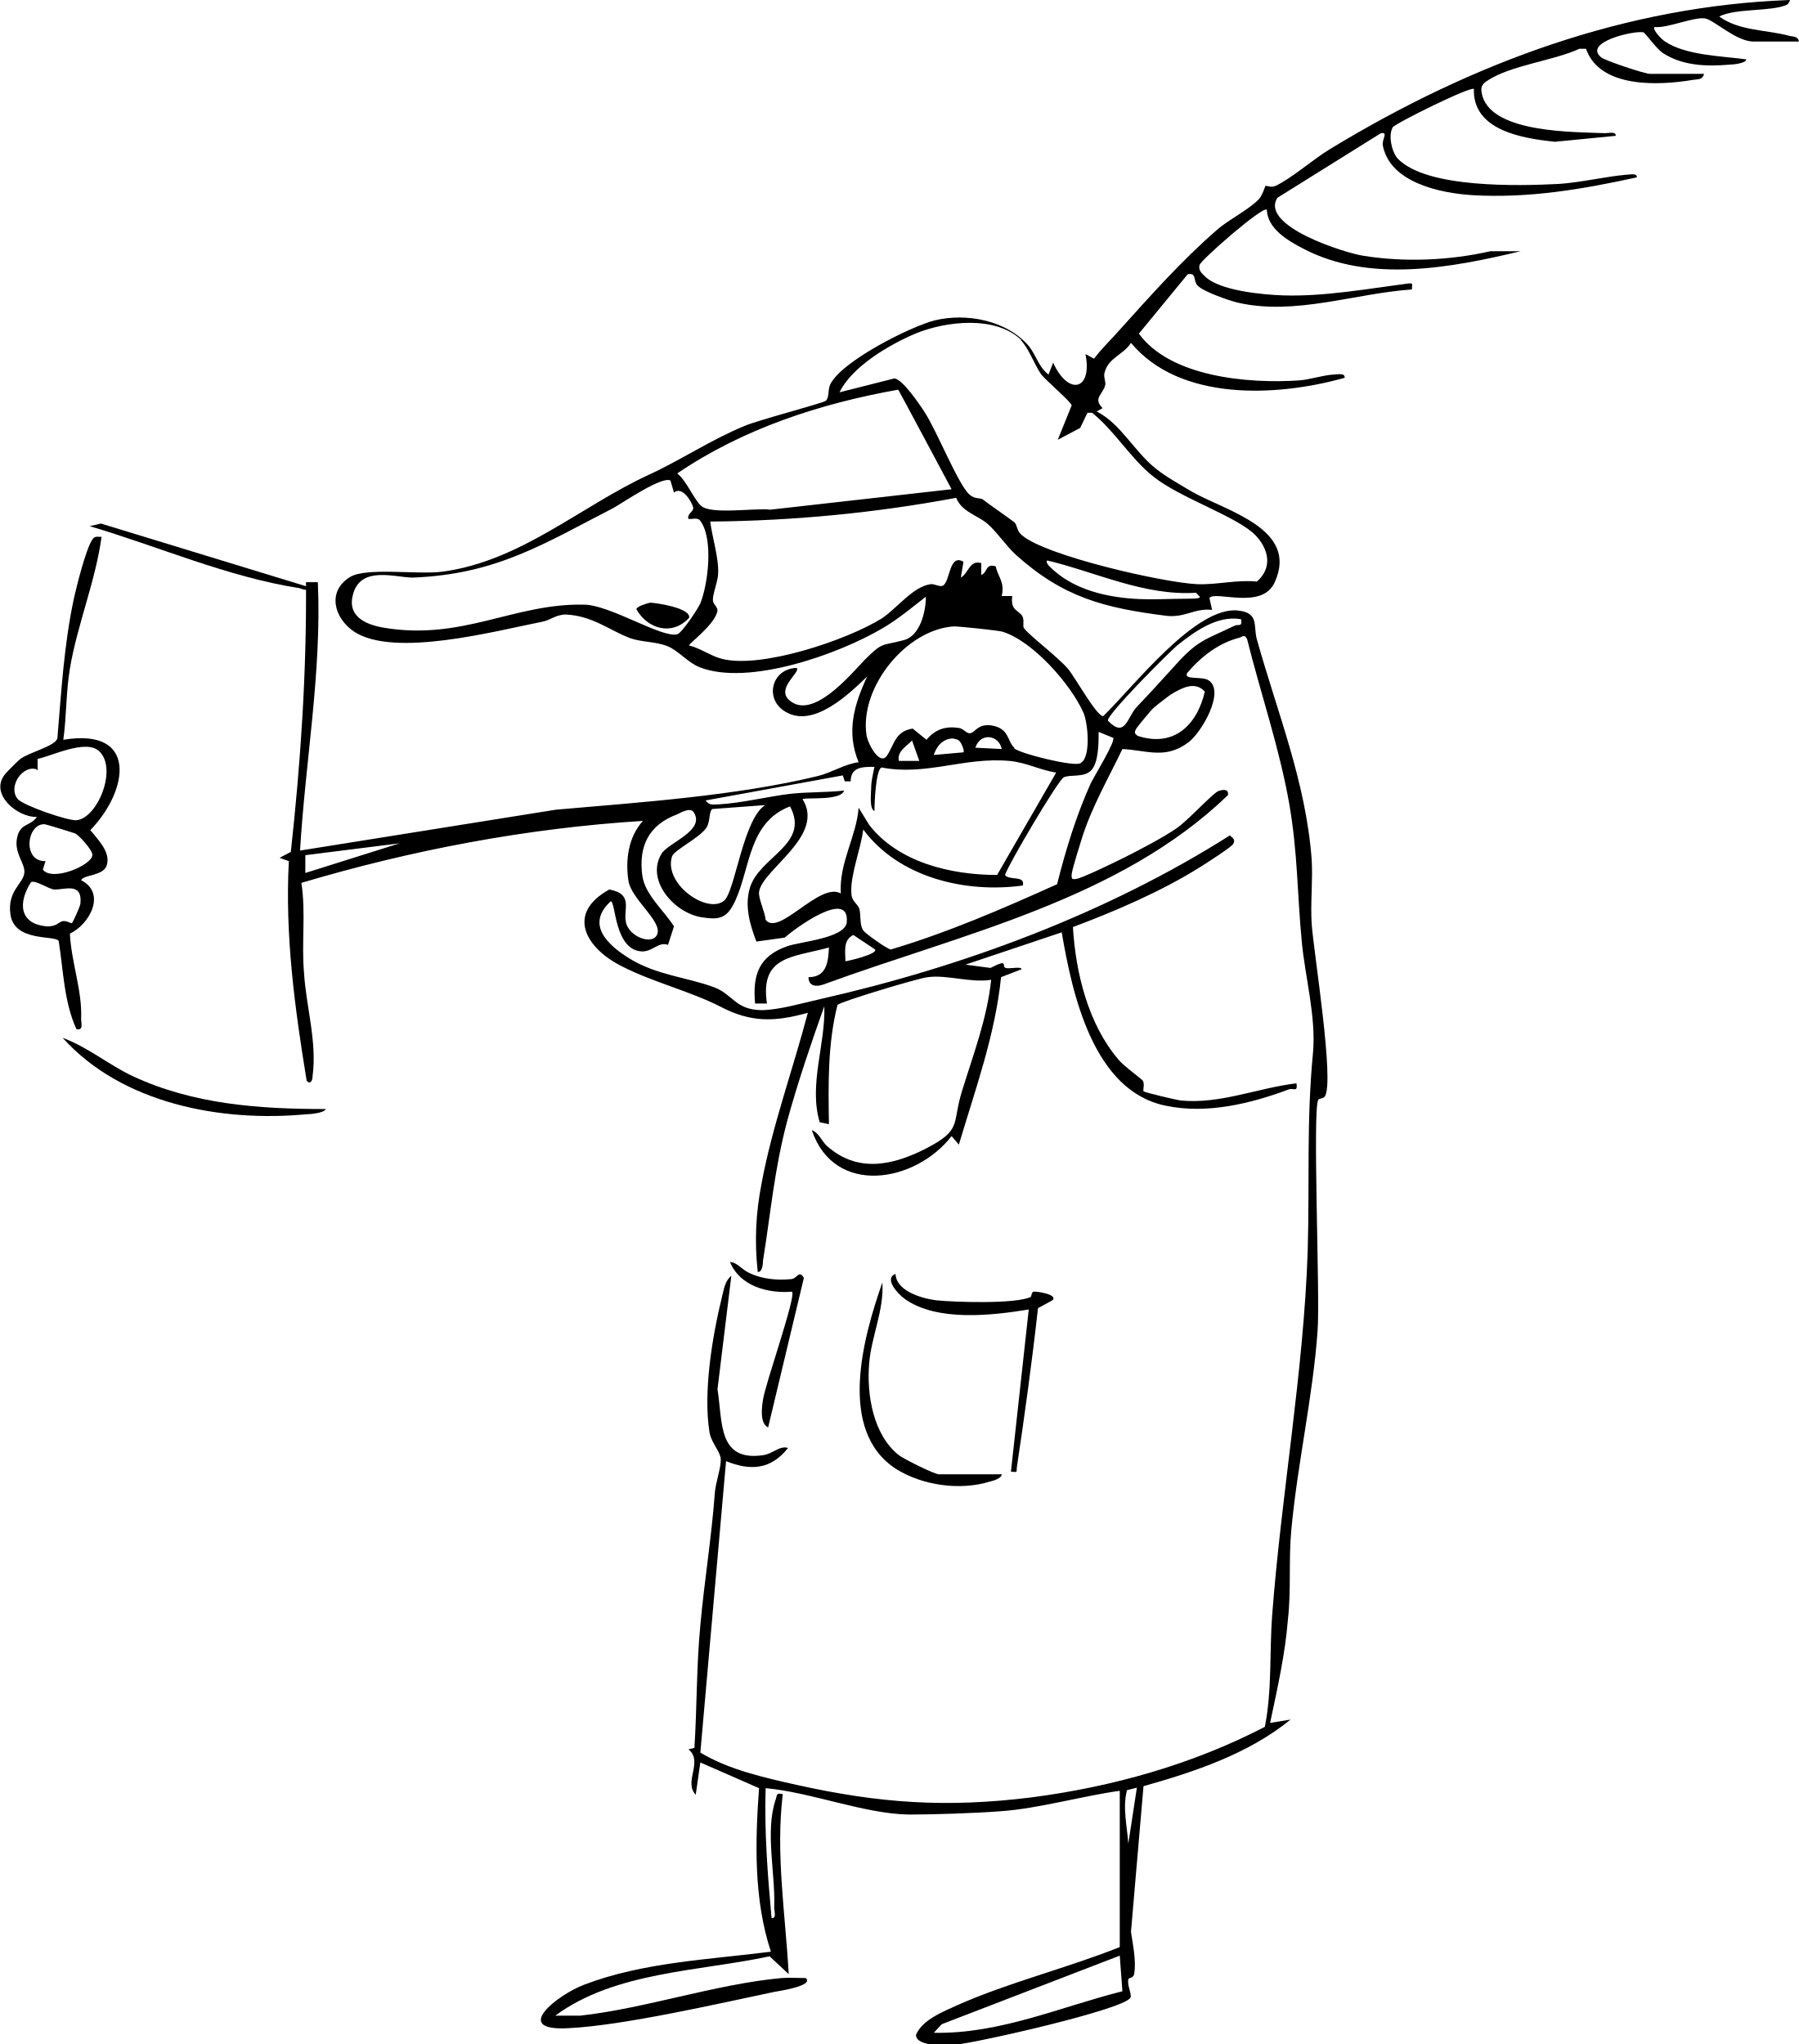
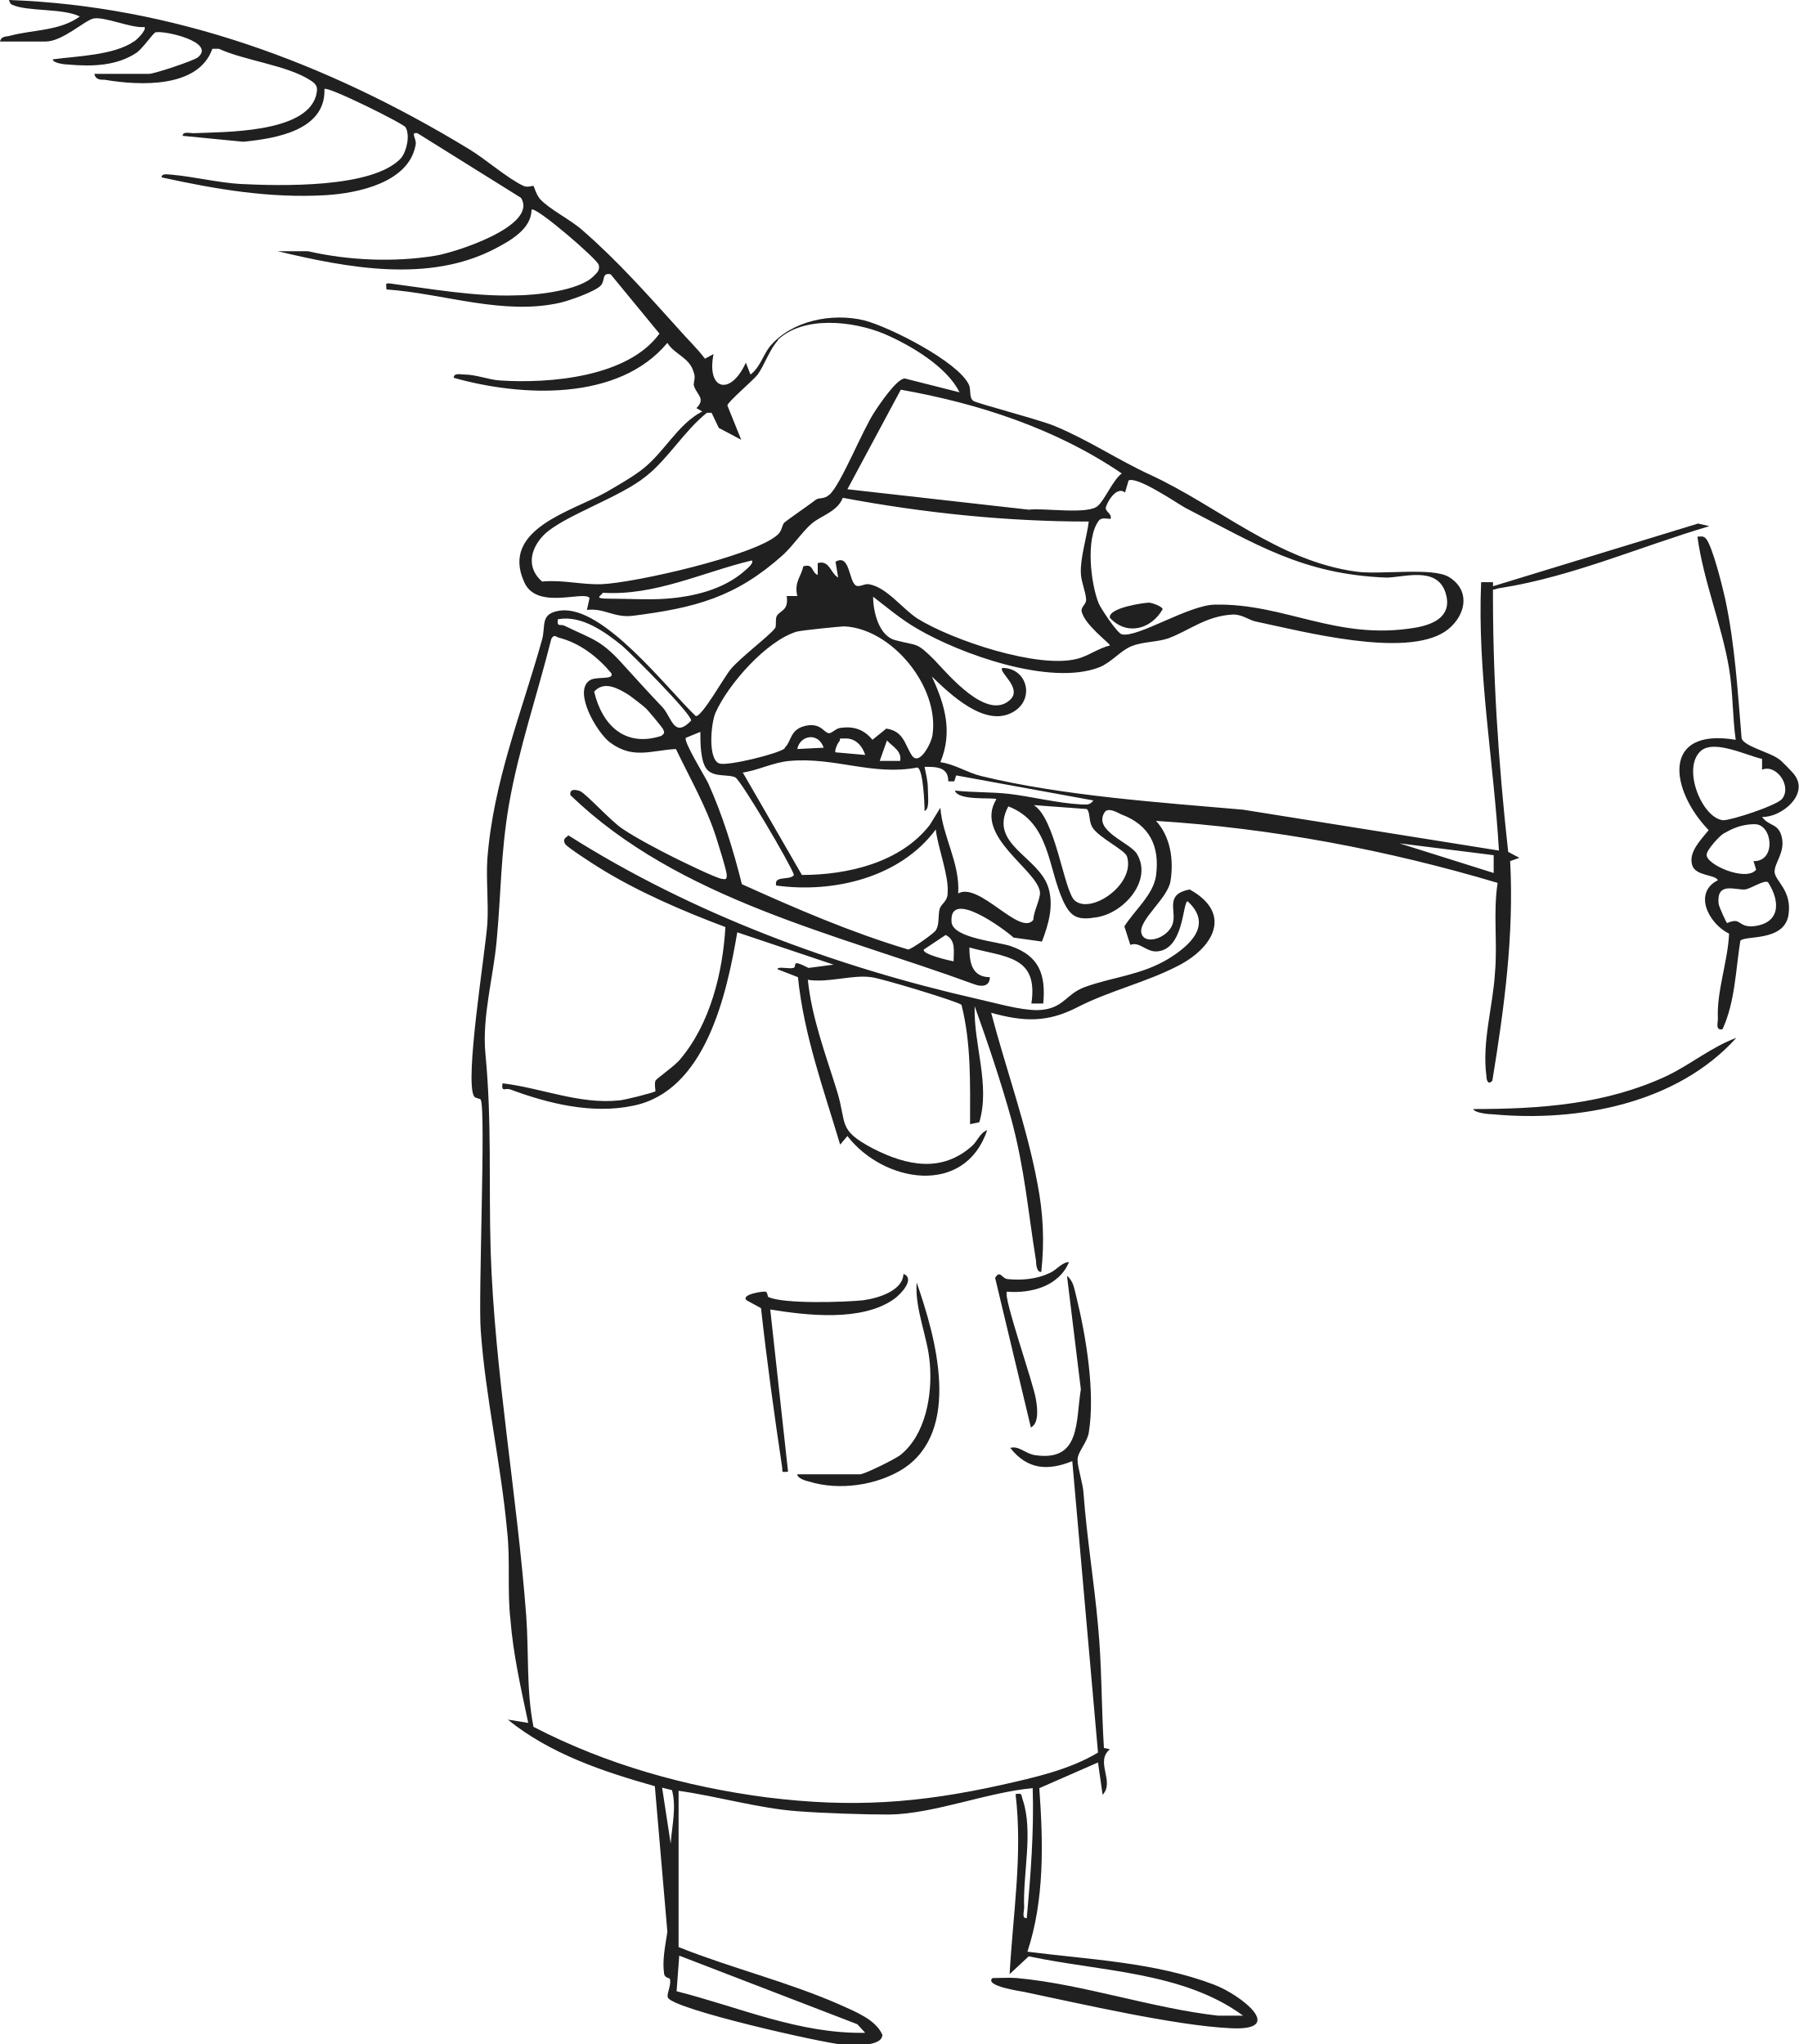
<svg xmlns="http://www.w3.org/2000/svg" id="Calque_2" version="1.1" viewBox="0 0 272.7 310">
+   <defs>
+     <style>
+       .st0 {
+         fill: #202020;
+       }
+     </style>
+   </defs>
  <g id="Calque_1-2">
    <g>
-       <path d="M258.4,11.2c-.2.9-.9.8-1.6.9-5.3.9-14.2,1.3-16.3-4.7h-1c-3.9,1.8-10.4,2.5-13.9,4.8-1.1.7-1.1,1.2-.8,2.4,1.7,5.6,13.9,5.4,18.6,5.6.5,0,1.7-.3,1.6.4l-9.2.9c-4.9-.5-12.5-1.7-12.3-8-.4-.5-11.9,5.2-12.3,5.8-.7,1.2-.2,3.6.7,4.7,4.3,4.6,18.4,4.2,24.4,3.9,3.3-.2,7-1.1,10.3-1.4.5,0,1.7-.3,1.6.4-8.2,1.8-16.4,3.2-24.9,2.7-4.9-.3-12.5-1.9-13.6-7.5-.2-1,.9-2.1-.3-1.9l-15.7,9.8c-2.7,4.3,10.3,8.4,13.1,8.8,6.2,1,13.1.7,19.2-.7h4.6c-10.5,2.5-22.9,4.9-33-.4-2.3-1.2-5.4-3-5.5-5.9-.6-.6-10.1,7.7-10.2,8.4-.2.8.3,1.2.8,1.7,2.2,2.2,8.8,2.8,11.9,2.9,6.1.2,12.8-1,18.9-1.8.9-.1.6.1.6.9-8.7.6-17.7,4-26.4,2-1.3-.3-5.3-1.7-6.1-2.6-.7-.7-.1-2-1.5-1.7l-7.4,9c4.8,6.6,16.6,7.6,24.2,7.1,1.7-.1,3.6-.8,5.4-.9.5,0,1.7-.3,1.6.5-10.3,2.9-25,3.6-32.4-5.3-1.1,1.8-3.4,2.2-4,4.5-.2.7.2,1.3.1,1.9-.4,1.5-1.9,2-.4,3.5l-.9.5c3.7,1.9,5.7,6.1,9,8.7,1.5,1.2,3.8,2.5,5.5,3.5,5.1,2.9,16.2,5.6,12.5,13.7-1.9,4.3-9.1,1.2-9.9,2.4l.4,1.8c-2.7-.3-4,1.2-6.9.9-9.5-1.2-15.7-2.8-22.9-9.3-1.5-1.4-2.9-3.5-4.3-4.7s-3.9-1.8-4.7-3.9c-12.3,2.3-24.8,3.5-37.3,3.6.3,2.4,1.3,5.5,1.2,7.8,0,1.2-.8,3-.8,4.1,0,.6.7,1,.7,1.6-.3,2.1-4.5,5.1-4.3,5.3,1.7.4,3.3,1.6,4.9,2,5.9,1.6,19-2.8,24.3-6.1,2.4-1.6,4.7-4.8,7.4-5.2.6-.1,1.4.5,1.9.2,1.1-.6.9-4.9,3.1-3.6l-.4,2.4c1.2-.7,1.3-2.7,3.1-2.2v1.8c1-.4.6-1.8,2.2-1.3.3,1.6,1.4,2.3.9,4.5h1.6c-.3,2.2.9,2.1,1.5,3,.4.6,0,1.6.3,1.9.8,1.1,5.2,4.4,6.7,6.2,1,1.2,4.4,7.3,5.3,7.1,4.4-4.2,14-16.8,20.5-16,3.2.4,2.2,2.3,2.8,4.4,3.1,11.1,7.4,21.5,8.3,33.3.2,3.2-.2,6.6,0,9.8.3,4.3,3.5,23.9,2,26.2-.2.3-.9.3-1,.5-.9,1.5.3,30-.1,35-.7,10-3.1,20.4-4,30.4-.4,4.3,0,9.1-.5,13.4-.4,5.2-1.6,10.5-2.7,15.7l3.1-.5c-6.4,5.2-14.5,7.9-22.3,10.1l-1.9,22.1c.3,2,.8,4.3.5,6.3-.1.8-.9.6-.9.9-.2,1,.6,2.3.3,2.8-1.1,1.8-23.2,6.8-26.5,7.1-1.2.1-6,.4-6-1.5,1-2.3,4.1-3.5,6.3-4.5,7.9-3.5,16.6-5.6,24.6-8.8v-23.7c-5.8.8-12.3,2.7-18.1,3.1-3.9.3-10,.5-13.9.5-6.7-.1-14.9-3.4-21.7-4-.2,6.6.3,13.1.9,19.7.8.1.4-1,.4-1.6.2-5.2-1.4-11.5.2-16.3.3-.8,0-1.1,1.1-.9-1.1,9.1.4,18.2.9,27.3l-2.9-2.7c-10.7,2.3-23.4,2.3-32.5,9,1.2,0,2.5,0,3.8,0,9.9-1.1,20.6-4.8,30.5-5.7,1.2-.1,2.5,0,3.7,0,1.3,1.2-4.3,2-4.8,2.1-8.6,1.8-22.9,5.1-31.2,5.5-8.8.5-1.6-5.1,2.4-6.6,8.9-3.4,18.9-3.8,28.3-5-2.6-7.9-2.4-16.5-1.8-24.8l-8.9-3.9-.7,4.9c-1.9-2,1.2-5-1.1-6.9l.9-.2c.4-6.2.3-12.4.9-18.6.6-6.7,1.7-13.3,2.2-20.1.1-1.5.9-3.6.9-5,0-1.2-1.4-2.5-1.7-4.1-1-6.1.4-14.6,1.9-20.7.3-1.1.4-2.3,1.4-3.1l-2.1,17.2c.8,4.9,0,11,6.9,10,1.5-.2,2.5-1.5,3.8-1.1-2.6,3.3-5.7,3.5-9.4,2l-3.9,44.2c4.3,2.6,9.7,3.8,14.6,4.9,12.6,2.8,22.7,3.5,35.6,1.9,12.3-1.6,24.4-5,35.4-10.7,1.1-5.5.7-11.3,1.1-16.8,1.4-18.5,4.8-37.1,5.4-55.4.3-10.4-.2-19.6.8-30,.5-5.5-1.2-11.5-1.7-16.9-.7-7.3-.6-13.4-1.9-20.9-1.5-8.5-4.3-16.6-6.4-25-.4-.7-.6-.4-1.1-.2-3.2.8-5.9,2.9-8,5.4-.5,1.1,2.3.4,3.3,1.1,2.5,1.7-1.1,7.9-3.1,9.4-3.5,2.6-6.2,1.2-10,1-2.1,4.4-4.6,8.7-6.1,13.4-.4,1.3-1.4,4.4-1.6,5.6,0,.7,0,.8.7.7.9-.1,6.2-2.7,7.4-3.3,2.2-1.1,5.8-3,7.7-4.3,1.7-1.1,5.4-5.2,6.4-5.7.5-.2,1.7-.5,1.5.6-16.5,15.9-40.3,21-61.3,28.7-1.1.4-2.3.3-2.3-1.1,2.7,0,3-2.2,3.1-4.5-5.4,1.5-10.5,1.2-9.4,8.5h-1.8c-.4-4.4.6-7.2,4.9-8.7,2-.7,8.7-1.2,9-3.6.5-5.3-8.1,1.1-9.4,2.3l-4.3.6c-1-2.6-1.8-5.4-1-8.1,1.4-4.8,9.2-6.6,6.1-12.4-6.3,2.4-6,9.3-8.3,14.3-1.2,2.6-2.3,3-5.2,2.5-4.1-.7-8.4-5.6-6-9.6,1-1.7,6.7-3.5,4.9-6.3-.5-.8-1.9,0-2.5.3-4.3,1.6-5.9,4.8-5.3,9.3.4,2.9,3.3,5.3,4.8,7.7l-.9,2.8c-1.4-.5-2.2.9-3.8,1-4.4,0-4.1-7.7-4.9-7.6-3.8,3.5-.5,6.6,2.9,8.7,4.1,2.5,8.6,2.8,12.7,4.3,3,1.1,3.2,3.4,7.2,3.5,2.7,0,6.4-1.1,9.1-1.7,21.6-4.9,43.4-13,62-24.8.4.4.9.6.5,1.3-.3.5-4.2,3-5,3.5-5.9,3.7-12.9,6.7-19.3,9.1.4,6.9,2.3,14.7,6.9,20.1.7.9,3.6,3,3.7,3.2.3.5,0,1.4.1,1.6.2.2,4.9,1.3,5.6,1.4,6,.6,11.7-1.9,17.6-2.6.2,1.4-.4.7-1.1.9-5.9,2.2-12.5,3.8-18.7,2.5-11-2.2-14.2-16.9-15.8-26.3l-14.6,4.9,3.8.5c2.9-1.5,1.6-.2,2.3,0,.6.2,2.4-.3,2.4.2l-3.1,1.2c-.9,8.8-3.9,17-6.4,25.4l-1.1-1.3c-5.5,7.1-17.8,9.2-21.2-.9,1.1.4,1.5,1.7,2.3,2.4,4.6,4.1,9.9,3,15,.4,5.6-2.9,3.9-3.7,5.5-8.8,1.7-5.5,3.8-11,4.4-16.8-3.1.5-6.7-.8-9.6-.4-1.3.1-13.2,3.7-13.7,4.2-1.5,5.9-1.4,12.1-1.3,18.1l-1.4-.3c-1.7-5.7.9-11.8.7-17.6-2,5.6-4,11.5-5.6,17.3-2,7.5-2.5,13.9-3.7,21.3,0,.5-.1,1.8-.8,1.7-.5-4.7-.3-8.9.6-13.5,1.6-8.6,4.8-17.4,7-25.8-5,1.4-8.6,1.5-13.2-.9-4.7-2.4-10.2-3.7-14.9-6.1-5.5-2.7-8.7-8-2-11.7,3.7.7,2.1,3,2.5,4.9.4,2.3,4.2,3.7,4.8,1.8.6-2-4-5.3-4.4-8-.5-3.2,0-6.7,2.2-9.1-17.6,1.1-35,4.4-51.8,9.4.7,4.5,0,9.1.4,13.6.3,5.1,2,10.5,1.3,15.7,0,.6-.3,1.4-.9.7-1.8-11-3.3-22.1-2.7-33.3l-1.4-.5,1.7-.9c1.5-13.6,2.4-27.2,2.3-40.9h1.8c.6,13.7-1.9,27.1-2.7,40.7l38.8-6.2c12.6-1.1,27.4-2.1,39.7-5.1,2.1-.5,4-1.8,6.2-2.1-1.9-4.6-.7-8.7,1.3-13-2.8,2.7-8.1,7.8-12.3,5.4-3.4-1.9-2.2-6.6,1.6-6.7.7.6-3.2,3.1-1.1,4.9,3.5,3.1,9.3-3.9,11.4-6.1,2.8-2.8,2.5-2.1,5.9-3,2.5-.6,3.4-4.3,3.4-6.6-2.2,1.7-4.2,3.4-6.6,4.8-6.6,3.9-20.3,8.8-27.7,5.9-1.8-.7-3.3-2.6-4.9-3.2-1.7-.7-3.9-.6-5.6-1.2-3.2-1.2-5.7-3.4-9.8-3.6-1.5,0-2.4.9-3.6,1.1-7.1,1.4-22.4,5.5-28.5,1.5-3-2-4.2-6.1-.6-8.3,2.5-1.5,10.4-.3,14-.8,11.9-1.6,20.9-9.9,31.3-14.7,4.8-2.2,9.4-5.3,14.5-7.4,2.1-.9,11.7-3.4,12.3-3.8.6-.5.3-1.7.7-2.5,1.7-3.5,12-8.7,15.8-9.7,4.9-1.2,11.1,0,14.4,4,1,1.3,1.5,3.2,2.9,4.2l.7-1.8c2.3,5.1,6,4.2,4.9-1.3l1.3.7c1.2-1.6,2.7-3,4-4.5,4.6-5.1,9.3-10.4,14.6-15,1.8-1.6,4.9-3.1,6.4-4.7.6-.7.9-1.9,1-2,.1-.1.8.3,1.5,0,2.4-1.1,5.8-4.1,8.3-5.6C223.4,9.4,246.7.9,271.4,0c.1,0-.2.6-.4.7-2.3,1.1-7.7.5-10.3,1.8,3,2.2,7.1,2,10.5,2.9.6.2,1.4,0,1.6.9h-6.9c-2.6,0-5.9-3.2-7.3-3.5-1.7-.3-5.7,1.5-7.7,1.3-.4.4,1.2,2,1.6,2.2,3.1,2.1,8.6,2.2,12.3,2.7,0,.6-2,.8-2.5.8-3.5.3-7.2.2-10.2-1.8-1-.7-2.6-3-2.9-3.1-1.4-.3-9.2,1.5-6.4,3.8.6.5,6.6,2.5,7.4,2.5h8.3ZM154.9,51.6c-3.9-3.8-11.5-2.9-16.1-1-4,1.7-9.6,5-11.5,8.9l8.3-2.1c1.2,0,3.9,4,4.6,5.1,1.8,2.7,5.1,11,6.8,12.5.9.8,1.6.4,2.1.8.2.2,4.5,3.2,4.7,3.4.5.4.3,1.3,1.2,2,3.6,3.1,21.5,7.2,26.6,7.4,3,.1,5.9-.7,9-.4,2.4-2.1,1.8-4.9-.2-7-2.8-2.9-11.6-5.7-15.6-9-3.3-2.6-5.8-6.9-9.2-9.6h-.7l-1.1,2.3-3.4,1.8,2.1-5.2c0-.5-3.9-3.8-4.6-4.7-1-1.4-1.9-4-3.1-5.2h0ZM136.2,59.1c-11.8,2.1-23.5,5.9-33.5,12.7,1.4,1.1,2.5,3.9,3.6,4.9,1.4,1.4,8.3.3,10.5.6l27.5-3.1s-8.1-15.2-8.1-15.1ZM101.7,72.9c-1.2-.8-7.2,3.3-8.6,4.1-10.7,5.5-17.8,10.1-30.5,10.6-2.6,0-7.7-1.8-9,2.3-1.1,3.5,1.7,4.8,4.6,5.3,11.9,2,19.7-3.7,30.3-3.5,4,0,11.8,5.1,14.2,4.5.7-.2,3.1-3.8,3.5-4.7,1.2-3,2-9.8,0-12.5-.4-.6-1.3-.2-1.8-.3-.3-.8.9-1.1.7-1.8-.3-1-1.7-3.2-2.9-2.2l-.5-1.7h0ZM171.8,90.8c2.6.2,5.8,0,8.5,0s1.3-.4,1.1-.9c-7.9.5-15.1-3.1-22.6-4.9-.4.4.8,1.3,1.1,1.6,3.2,2.8,7.7,3.9,11.9,4.2ZM188.1,93.9c-3.5-.6-7,1.9-9.6,4-1.4,1.2-10.7,10.5-10.5,11.4,2.6,2.7,2.9-.4,4.3-2,2.1-2.2,4-4.3,6-6.5,3.4-3.8,4.6-3.8,8.9-5.9.6-.3,1.2.3,1-1h0ZM153.8,113.5c.9.8,8.6,2.7,9.9,2.3,1.8-.6,1.3-6.1.6-7.7-1.9-4.3-7.7-10.9-12.3-12.3-.7-.2-6.6-.8-7.3-.8-7.2.4-14.4,9.2-13.3,16.5.2,1.3,2,4.7,3.1,3.1s1.2-3.7,3.9-4.1l2.1,1.7c1.3-1.6,2.9-2.1,4.9-1.8.7.1,1.2.9,1.7.8.8-.1,1.1-1.4,3.1-1.2,2.9.4,2.5,2.4,3.6,3.4h0ZM177.6,105.3c-.2.1-2.4,1.8-2.6,2-.4.3-2.5,2.9-2.7,3.2-.3.6-.3.7.2,1.1,5.5,1.8,9-1.6,10.2-6.7-1.5-1.7-3.6-.5-5.1.4h0ZM168.8,111.9l-2.2-.9c0,1.6,0,4.6-1.1,5.8s-3.2.6-4.2,1.1c-.9.5-8.4,13.2-8.9,14.8.6.9,3.1,0,2.7,1.6-8.7,1.2-18.8-1.2-24.2-8.5-.3,2.7-2,7-1.8,9.6,0,1.3.9,1.6,1.2,2.4.3,1.1,0,2.4.6,3.3.2.4,3.7,2.9,4.2,2.9,8.7-2.6,17-6.2,25.2-9.9,1.3-5.2,2.9-10.4,5.1-15.3.6-1.2,3.8-6.4,3.4-6.9h0ZM145.5,112.4c-.3-.3-.6-.3-1-.4-1.5,0-2.5,1.2-2.9,2.5l4.5-.4c.2-.2-.3-1.4-.6-1.7h0ZM151.9,113.6c-.4-2.1-3.2-2.6-4-.2l4,.2ZM139.4,115.4l-1.1-3.1c-.8.9-2.3,1.6-2,3.1h3.1,0ZM160.4,117.2c-2.5-.3-4.8-1.6-7.4-1.8-6.8-.6-12.6,2.3-19.3,1-.9.2-1.1,5.5-1.1,6.6-.8-.3-.5-2.7-.5-3.4,0-1.2.3-2.2.5-3.3-1.8,0-3.6,0-3.6,2.2h-.9c0,0-.3-.9-.3-.9l-20.8,3.8c.6.8,1.1.6,1.9.6,3.6-.2,7.5-1.2,10.9-1.6,2.6-.3,5.6-.2,8.2-.5-.5,1.6-5.8,1-6.3,1.3,3.5,5.6-6.2,10.7-6.6,14.1-.1,1,.9,3,1,4.2,2,2.6,8.2-5.8,11.4-4-.3-4.6,2.4-8.7,2.7-13l1.6,2.6c4.4,5.7,12.4,7.6,19.4,7.6l9-15.6h0ZM116.1,122.1l-8.1.6c-.5.4-.3,1.8-.8,2.7-.9,1.6-5,3.5-5.3,4.5-1.3,4.2,5.4,8.8,7.9,6.7,1.7-1.4,2.9-12.7,6.4-14.6h0ZM60.6,127.9l-14.3,1.8v2.7s14.3-4.5,14.3-4.5ZM132.7,144l-3.3-2.2c-1.6.8-1.2,2.5-1.2,4,.6-.1,4.9-1.1,4.5-1.8ZM172.5,271.1l-1.6.4c-.7,2.6,0,5.4.2,8.1l1.3-8.5h0ZM169.8,296.6l-27,10.4-1.2,1.3c10,.2,19.1-3.9,28.6-6.3l-.4-5.4h0Z" />
-       <path d="M15.4,81.4c-.9,6.7-3.7,13.4-4.8,20-.6,3.6-.5,7.2-1,10.8,11.4-1.9,9.9,7.7,4.1,13.7,1.1,1.4,3.1,3.3,2.5,5.3-.5,1.7-3.5,1.4-3.9,2.3,3.8,1.9,1.4,6.6-1.7,8.1.2,4.3,1.9,8.7,1.7,12.9,0,.7.4,1.8-.7,1.6-1.9-4.1-2-9-2.7-13.4-.6-.9-6.6.2-7.3-3.9-.6-3.8,2.1-4.8,2.1-6.6,0-1.4-1.6-2.9-1.1-5.2.5-2.2,1.9-1.6,3-3.1-2.9.1-7.2-3.4-4.9-6.4.1-.2,2.2-2.3,2.4-2.4,1.3-1,5.2-1.9,5.6-3.1.6-7.1,1-14.2,2.5-21.2.4-1.8,1.9-7.9,2.9-9.1.4-.5.9-.2,1.4-.3ZM5.6,116.7c-2.1-.8-4.5,2.6-2.9,4.5.9,1,7.6,3.3,8.9,3.2,3.2-.3,6.3-7.9,3.4-10.5-2-1.8-7,.7-9.3,1.2v1.7c0,0-.1,0-.1,0ZM6.5,131.9c1.5,1.9,7.7-.8,7.5-2.3,0-.7-2-2.9-2.6-3.2-.3-.1-4.4-1.4-4.7-1.4-2.7,0-3.3,5.7.2,5.6l-.4,1.3h0ZM10.9,140c.1,0,1.3-2.6,1.3-3,.3-3.3-2.5-2-4-2.1-.9-.1-2.9-1.5-3.5-1.1-2,3.1-1.8,6.4,2.5,6.7,1.4,0,1.6-.6,2.3-.8.6-.1,1.3.4,1.4.3h0Z" />
-       <path d="M156.3,196.7c.1,0,.1-.7.4-.8s3.8.4,2.9,1.3l-2.2,1.2c-.9,8.1-2,16.1-3.2,24.1-.1.8.2.8-.9.7l2.7-24.6c-5.5.9-13.9,1.9-18.8-1.6-1.1-.8-3.2-3.1-1.4-3.8.1,2.6,3.9,3.7,6.1,4,2.8.3,12.1.6,14.4-.5h0Z" />
-       <path d="M151.9,223.6c0,.6-1.3,1-1.8,1.1-4.5,1.4-10.2.6-14.2-1.9-9-5.8-5-20-2.1-28.3.3,4.1-1.7,8.3-2,12.3-.4,4.7.6,10.8,4.5,13.9.8.6,5.4,2.9,6.1,2.9h9.6,0Z" />
-       <path d="M49.4,168.2c-.2.6-2.4.8-3,.8-12.9,1.2-27.9-1.6-36.9-11.6,3.8,1.4,7,4.1,10.6,5.8,9.2,4.3,19.2,5,29.2,5Z" />
-       <path d="M116.5,216.5c-1.3-.6-1-3-.8-4.2.3-2.3,5.1-15.8,4.4-16.4-3.6.3-7.9-.8-9.4-4.5,1.2.1,1.8,1.2,3,1.7,1.9.9,4.2,1.1,6.2.9,1,0,1.2-1.5,2-.2l-5.4,22.6h0Z" />
-       <path d="M46.7,89c0,.8-.9.3-1.3.2-10.9-1.7-21.3-6.3-31.8-9.4l1.7-.4,31.4,9.6h0Z" />
-       <path d="M98.5,91.4c.9,0,6.3.8,6,2.3-2.6,2.8-6.3,1.7-8-1.3,0-.4,1.6-.9,2.1-1Z" />
+       <path class="st0" d="M14.3,11.2h8.3c.8,0,6.8-2,7.4-2.5,2.8-2.3-5-4.1-6.4-3.8-.3,0-1.9,2.4-2.9,3.1-3,2-6.7,2.1-10.2,1.8-.5,0-2.5-.2-2.5-.8,3.7-.5,9.2-.6,12.3-2.7.4-.2,2-1.8,1.6-2.2-2,.2-6-1.6-7.7-1.3-1.4.3-4.7,3.5-7.3,3.5H0c.2-.9,1-.7,1.6-.9,3.4-.9,7.5-.7,10.5-2.9C9.5,1.2,4.1,1.8,1.8.7c-.2,0-.5-.7-.4-.7,24.7.9,48,9.4,69.7,22.6,2.5,1.5,5.9,4.5,8.3,5.6.7.3,1.4-.1,1.5,0s.4,1.3,1,2c1.5,1.6,4.6,3.1,6.4,4.7,5.3,4.6,10,9.9,14.6,15,1.3,1.5,2.8,2.9,4,4.5l1.3-.7c-1.1,5.5,2.6,6.4,4.9,1.3l.7,1.8c1.4-1,1.9-2.9,2.9-4.2,3.3-4,9.5-5.2,14.4-4,3.8,1,14.1,6.2,15.8,9.7.4.8,0,2,.7,2.5.6.4,10.2,2.9,12.3,3.8,5.1,2.1,9.7,5.2,14.5,7.4,10.4,4.8,19.4,13.1,31.3,14.7,3.6.5,11.5-.7,14,.8,3.6,2.2,2.4,6.3-.6,8.3-6.1,4-21.4,0-28.5-1.5-1.2-.2-2.1-1.1-3.6-1.1-4.1.2-6.6,2.4-9.8,3.6-1.7.6-3.9.5-5.6,1.2-1.6.6-3.1,2.5-4.9,3.2-7.4,2.9-21.1-2-27.7-5.9-2.4-1.4-4.4-3.1-6.6-4.8,0,2.3.9,6,3.4,6.6,3.4.9,3.1.2,5.9,3,2.1,2.2,7.9,9.2,11.4,6.1,2.1-1.8-1.8-4.3-1.1-4.9,3.8,0,5,4.8,1.6,6.7-4.2,2.4-9.5-2.7-12.3-5.4,2,4.3,3.2,8.4,1.3,13,2.2.3,4.1,1.6,6.2,2.1,12.3,3,27.1,4,39.7,5.1l38.8,6.2c-.8-13.6-3.3-27-2.7-40.7h1.8c-.1,13.7.8,27.3,2.3,40.9l1.7.9-1.4.5c.6,11.2-.9,22.3-2.7,33.3-.6.7-.9,0-.9-.7-.7-5.2,1-10.6,1.3-15.7.4-4.5-.3-9.1.4-13.6-16.8-5-34.2-8.3-51.8-9.4,2.2,2.4,2.7,5.9,2.2,9.1-.4,2.7-5,6-4.4,8,.6,1.9,4.4.5,4.8-1.8.4-1.9-1.2-4.2,2.5-4.9,6.7,3.7,3.5,9-2,11.7-4.7,2.4-10.2,3.7-14.9,6.1-4.6,2.4-8.2,2.3-13.2.9,2.2,8.4,5.4,17.2,7,25.8.9,4.6,1.1,8.8.6,13.5-.7.1-.8-1.2-.8-1.7-1.2-7.4-1.7-13.8-3.7-21.3-1.6-5.8-3.6-11.7-5.6-17.3-.2,5.8,2.4,11.9.7,17.6l-1.4.3c0-6,.2-12.2-1.3-18.1-.5-.5-12.4-4.1-13.7-4.2-2.9-.4-6.5.9-9.6.4.6,5.8,2.7,11.3,4.4,16.8,1.6,5.1,0,5.9,5.5,8.8,5.1,2.6,10.4,3.7,15-.4.8-.7,1.2-2,2.3-2.4-3.4,10.1-15.7,8-21.2.9l-1.1,1.3c-2.5-8.4-5.5-16.6-6.4-25.4l-3.1-1.2c0-.5,1.8,0,2.4-.2.7-.2-.6-1.5,2.3,0l3.8-.5-14.6-4.9c-1.6,9.4-4.8,24.1-15.8,26.3-6.2,1.3-12.8-.3-18.7-2.5-.7-.2-1.3.5-1.1-.9,5.9.7,11.6,3.2,17.6,2.6.7,0,5.4-1.2,5.6-1.4,0-.2-.2-1.1,0-1.6,0-.2,3-2.3,3.7-3.2,4.6-5.4,6.5-13.2,6.9-20.1-6.4-2.4-13.4-5.4-19.3-9.1-.8-.5-4.7-3-5-3.5-.4-.7,0-.9.5-1.3,18.6,11.8,40.4,19.9,62,24.8,2.7.6,6.4,1.7,9.1,1.7,4-.1,4.2-2.4,7.2-3.5,4.1-1.5,8.6-1.8,12.7-4.3,3.4-2.1,6.7-5.2,2.9-8.7-.8,0-.5,7.6-4.9,7.6-1.6-.1-2.4-1.5-3.8-1l-.9-2.8c1.5-2.4,4.4-4.8,4.8-7.7.6-4.5-1-7.7-5.3-9.3-.6-.3-2-1.1-2.5-.3-1.8,2.8,3.9,4.6,4.9,6.3,2.4,4-1.9,8.9-6,9.6-2.9.5-4,.1-5.2-2.5-2.3-5-2-11.9-8.3-14.3-3.1,5.8,4.7,7.6,6.1,12.4.8,2.7,0,5.5-1,8.1l-4.3-.6c-1.3-1.2-9.9-7.6-9.4-2.3.3,2.4,7,2.9,9,3.6,4.3,1.5,5.3,4.3,4.9,8.7h-1.8c1.1-7.3-4-7-9.4-8.5,0,2.3.4,4.5,3.1,4.5,0,1.4-1.2,1.5-2.3,1.1-21-7.7-44.8-12.8-61.3-28.7-.2-1.1,1-.8,1.5-.6,1,.5,4.7,4.6,6.4,5.7,1.9,1.3,5.5,3.2,7.7,4.3,1.2.6,6.5,3.2,7.4,3.3.7.1.7,0,.7-.7-.2-1.2-1.2-4.3-1.6-5.6-1.5-4.7-4-9-6.1-13.4-3.8.2-6.5,1.6-10-1-2-1.5-5.6-7.7-3.1-9.4,1-.7,3.8,0,3.3-1.1-2.1-2.5-4.8-4.6-8-5.4-.5-.2-.7-.5-1.1.2-2.1,8.4-4.9,16.5-6.4,25-1.3,7.5-1.2,13.6-1.9,20.9-.5,5.4-2.2,11.4-1.7,16.9,1,10.4.5,19.6.8,30,.6,18.3,4,36.9,5.4,55.4.4,5.5,0,11.3,1.1,16.8,11,5.7,23.1,9.1,35.4,10.7,12.9,1.6,23,.9,35.6-1.9,4.9-1.1,10.3-2.3,14.6-4.9l-3.9-44.2c-3.7,1.5-6.8,1.3-9.4-2,1.3-.4,2.3.9,3.8,1.1,6.9,1,6.1-5.1,6.9-10l-2.1-17.2c1,.8,1.1,2,1.4,3.1,1.5,6.1,2.9,14.6,1.9,20.7-.3,1.6-1.7,2.9-1.7,4.1s.8,3.5.9,5c.5,6.8,1.6,13.4,2.2,20.1.6,6.2.5,12.4.9,18.6l.9.2c-2.3,1.9.8,4.9-1.1,6.9l-.7-4.9-8.9,3.9c.6,8.3.8,16.9-1.8,24.8,9.4,1.2,19.4,1.6,28.3,5,4,1.5,11.2,7.1,2.4,6.6-8.3-.4-22.6-3.7-31.2-5.5-.5-.1-6.1-.9-4.8-2.1,1.2,0,2.5-.1,3.7,0,9.9.9,20.6,4.6,30.5,5.7h3.8c-9.1-6.7-21.8-6.7-32.5-9l-2.9,2.7c.5-9.1,2-18.2.9-27.3,1.1-.2.8.1,1.1.9,1.6,4.8,0,11.1.2,16.3,0,.6-.4,1.7.4,1.6.6-6.6,1.1-13.1.9-19.7-6.8.6-15,3.9-21.7,4-3.9,0-10-.2-13.9-.5-5.8-.4-12.3-2.3-18.1-3.1v23.7c8,3.2,16.7,5.3,24.6,8.8,2.2,1,5.3,2.2,6.3,4.5,0,1.9-4.8,1.6-6,1.5-3.3-.3-25.4-5.3-26.5-7.1-.3-.5.5-1.8.3-2.8,0-.3-.8-.1-.9-.9-.3-2,.2-4.3.5-6.3l-1.9-22.1c-7.8-2.2-15.9-4.9-22.3-10.1l3.1.5c-1.1-5.2-2.3-10.5-2.7-15.7-.5-4.3,0-9.1-.5-13.4-.9-10-3.3-20.4-4-30.4-.4-5,.8-33.5,0-35,0-.2-.8-.2-1-.5-1.5-2.3,1.7-21.9,2-26.2.2-3.2-.2-6.6,0-9.8.9-11.8,5.2-22.2,8.3-33.3.6-2.1-.4-4,2.8-4.4,6.5-.8,16.1,11.8,20.5,16,.9.2,4.3-5.9,5.3-7.1,1.5-1.8,5.9-5.1,6.7-6.2.3-.3,0-1.3.3-1.9.6-.9,1.8-.8,1.5-3h1.6c-.5-2.2.6-2.9.9-4.5,1.6-.5,1.2.9,2.2,1.3v-1.8c1.8-.5,1.9,1.5,3.1,2.2l-.4-2.4c2.2-1.3,2,3,3.1,3.6.5.3,1.3-.3,1.9-.2,2.7.4,5,3.6,7.4,5.2,5.3,3.3,18.4,7.7,24.3,6.1,1.6-.4,3.2-1.6,4.9-2,.2-.2-4-3.2-4.3-5.3,0-.6.7-1,.7-1.6,0-1.1-.8-2.9-.8-4.1-.1-2.3.9-5.4,1.2-7.8-12.5,0-25-1.3-37.3-3.6-.8,2.1-3.3,2.7-4.7,3.9s-2.8,3.3-4.3,4.7c-7.2,6.5-13.4,8.1-22.9,9.3-2.9.3-4.2-1.2-6.9-.9l.4-1.8c-.8-1.2-8,1.9-9.9-2.4-3.7-8.1,7.4-10.8,12.5-13.7,1.7-1,4-2.3,5.5-3.5,3.3-2.6,5.3-6.8,9-8.7l-.9-.5c1.5-1.5,0-2-.4-3.5,0-.6.3-1.2,0-1.9-.6-2.3-2.9-2.7-4-4.5-7.4,8.9-22.1,8.2-32.4,5.3,0-.8,1.1-.5,1.6-.5,1.8,0,3.7.8,5.4.9,7.6.5,19.4-.5,24.2-7.1l-7.4-9c-1.4-.3-.8,1-1.5,1.7-.8.9-4.8,2.3-6.1,2.6-8.7,2-17.7-1.4-26.4-2,0-.8-.3-1,.6-.9,6.1.8,12.8,2,18.9,1.8,3.1,0,9.7-.7,11.9-2.9.5-.5,1-.9.8-1.7,0-.7-9.6-9-10.2-8.4,0,2.9-3.2,4.7-5.5,5.9-10.1,5.3-22.5,2.9-33,.4h4.6c6.1,1.4,13,1.7,19.2.7,2.8-.4,15.8-4.5,13.1-8.8l-15.7-9.8c-1.2-.2,0,.9-.3,1.9-1.1,5.6-8.7,7.2-13.6,7.5-8.5.5-16.7-.9-24.9-2.7,0-.7,1.1-.4,1.6-.4,3.3.3,7,1.2,10.3,1.4,6,.3,20.1.7,24.4-3.9.9-1.1,1.4-3.5.7-4.7-.4-.6-11.9-6.3-12.3-5.8.2,6.3-7.4,7.5-12.3,8l-9.2-.9c0-.7,1.1-.4,1.6-.4,4.7-.2,16.9,0,18.6-5.6.3-1.2.3-1.7-.8-2.4-3.5-2.3-10-3-13.9-4.8h-1c-2.1,6-11,5.6-16.3,4.7-.7,0-1.4,0-1.6-.9h-.1,0ZM118,51.6h0c-1.2,1.2-2.1,3.8-3.1,5.2-.7.9-4.6,4.2-4.6,4.7l2.1,5.2-3.4-1.8-1.1-2.3h-.7c-3.4,2.7-5.9,7-9.2,9.6-4,3.3-12.8,6.1-15.6,9-2,2.1-2.6,4.9-.2,7,3.1-.3,6,.5,9,.4,5.1-.2,23-4.3,26.6-7.4.9-.7.7-1.6,1.2-2,.2-.2,4.5-3.2,4.7-3.4.5-.4,1.2,0,2.1-.8,1.7-1.5,5-9.8,6.8-12.5.7-1.1,3.4-5.1,4.6-5.1l8.3,2.1c-1.9-3.9-7.5-7.2-11.5-8.9-4.6-1.9-12.2-2.8-16.1,1h0ZM136.6,59.1c0,0-8.1,15.1-8.1,15.1l27.5,3.1c2.2-.3,9.1.8,10.5-.6,1.1-1,2.2-3.8,3.6-4.9-10-6.8-21.7-10.6-33.5-12.7h0ZM171.1,73h0l-.5,1.7c-1.2-1-2.6,1.2-2.9,2.2-.2.7,1,1,.7,1.8-.5,0-1.4-.3-1.8.3-2,2.7-1.2,9.5,0,12.5.4.9,2.8,4.5,3.5,4.7,2.4.6,10.2-4.5,14.2-4.5,10.6-.2,18.4,5.5,30.3,3.5,2.9-.5,5.7-1.8,4.6-5.3-1.3-4.1-6.4-2.3-9-2.3-12.7-.5-19.8-5.1-30.5-10.6-1.4-.8-7.4-4.9-8.6-4.1h0ZM112.9,86.6c.3-.3,1.5-1.2,1.1-1.6-7.5,1.8-14.7,5.4-22.6,4.9-.2.5-1.6.9,1.1.9s5.9.2,8.5,0c4.2-.3,8.7-1.4,11.9-4.2ZM84.6,93.9h0c-.2,1.3.4.7,1,1,4.3,2.1,5.5,2.1,8.9,5.9,2,2.2,3.9,4.3,6,6.5,1.4,1.6,1.7,4.7,4.3,2,.2-.9-9.1-10.2-10.5-11.4-2.6-2.1-6.1-4.6-9.6-4h-.1ZM119,113.4h0c1.1-1,.7-3,3.6-3.4,2-.2,2.3,1.1,3.1,1.2.5,0,1-.7,1.7-.8,2-.3,3.6.2,4.9,1.8l2.1-1.7c2.7.4,2.8,2.5,3.9,4.1s2.9-1.8,3.1-3.1c1.1-7.3-6.1-16.1-13.3-16.5-.7,0-6.6.6-7.3.8-4.6,1.4-10.4,8-12.3,12.3-.7,1.6-1.2,7.1.6,7.7,1.3.4,9-1.5,9.9-2.3h0ZM95.2,105.3h0c-1.5-.9-3.6-2.1-5.1-.4,1.2,5.1,4.7,8.5,10.2,6.7.5-.4.5-.5.2-1.1-.2-.3-2.3-2.9-2.7-3.2-.2-.2-2.4-1.9-2.6-2h0ZM104,111.9c-.4.5,2.8,5.7,3.4,6.9,2.2,4.9,3.8,10.1,5.1,15.3,8.2,3.7,16.5,7.3,25.2,9.9.5,0,4-2.5,4.2-2.9.6-.9.3-2.2.6-3.3.3-.8,1.2-1.1,1.2-2.4.2-2.6-1.5-6.9-1.8-9.6-5.4,7.3-15.5,9.7-24.2,8.5-.4-1.6,2.1-.7,2.7-1.6-.5-1.6-8-14.3-8.9-14.8-1-.5-3.1,0-4.2-1.1s-1.1-4.2-1.1-5.8l-2.2.9h0ZM127.3,112.4c-.3.3-.8,1.5-.6,1.7l4.5.4c-.4-1.3-1.4-2.5-2.9-2.5s-.7,0-1,.4h0ZM124.9,113.4c-.8-2.4-3.6-1.9-4,.2l4-.2ZM133.4,115.4h3.1c.3-1.5-1.2-2.2-2-3.1l-1.1,3.1h0ZM112.6,117.1h0l9,15.6c7,0,15-1.9,19.4-7.6l1.6-2.6c.3,4.3,3,8.4,2.7,13,3.2-1.8,9.4,6.6,11.4,4,0-1.2,1.1-3.2,1-4.2-.4-3.4-10.1-8.5-6.6-14.1-.5-.3-5.8.3-6.3-1.3,2.6.3,5.6.2,8.2.5,3.4.4,7.3,1.4,10.9,1.6.8,0,1.3.2,1.9-.6l-20.8-3.8-.3.9h-.9c0-2.2-1.8-2.2-3.6-2.2.2,1.1.5,2.1.5,3.3s.3,3.1-.5,3.4c0-1.1-.2-6.4-1.1-6.6-6.7,1.3-12.5-1.6-19.3-1-2.6.2-4.9,1.5-7.4,1.8h.2ZM156.6,122h0c3.5,1.9,4.7,13.2,6.4,14.6,2.5,2.1,9.2-2.5,7.9-6.7-.3-1-4.4-2.9-5.3-4.5-.5-.9-.3-2.3-.8-2.7l-8.1-.6h0ZM226.5,132.4v-2.7l-14.3-1.8,14.3,4.5ZM144.6,145.8c0-1.5.4-3.2-1.2-4l-3.3,2.2c-.4.7,3.9,1.7,4.5,1.8ZM100.4,271.1h0l1.3,8.5c.2-2.7.9-5.5.2-8.1l-1.6-.4h0ZM103,296.6h0l-.4,5.4c9.5,2.4,18.6,6.5,28.6,6.3l-1.2-1.3-27-10.4h0Z" />
+       <path class="st0" d="M257.3,81.4c.5,0,1-.2,1.4.3,1,1.2,2.5,7.3,2.9,9.1,1.5,7,1.9,14.1,2.5,21.2.4,1.2,4.3,2.1,5.6,3.1.2,0,2.3,2.2,2.4,2.4,2.3,3-2,6.5-4.9,6.4,1.1,1.5,2.5.9,3,3.1.5,2.3-1.1,3.8-1.1,5.2s2.7,2.8,2.1,6.6c-.7,4.1-6.7,3-7.3,3.9-.7,4.4-.8,9.3-2.7,13.4-1.1.2-.7-.9-.7-1.6-.2-4.2,1.5-8.6,1.7-12.9-3.1-1.5-5.5-6.2-1.7-8.1-.4-.9-3.4-.6-3.9-2.3-.6-2,1.4-3.9,2.5-5.3-5.8-6-7.3-15.6,4.1-13.7-.5-3.6-.4-7.2-1-10.8-1.1-6.6-3.9-13.3-4.8-20h-.1ZM267.2,116.8h0v-1.7c-2.3-.5-7.3-3-9.3-1.2-2.9,2.6.2,10.2,3.4,10.5,1.3,0,8-2.2,8.9-3.2,1.6-1.9-.8-5.3-2.9-4.5h-.1ZM266.3,131.9l-.4-1.3c3.5.1,2.9-5.6.2-5.6s-4.4,1.3-4.7,1.4c-.6.3-2.6,2.5-2.6,3.2-.2,1.5,6,4.2,7.5,2.3h0ZM261.9,140h0s.8-.4,1.4-.3c.7.2.9.8,2.3.8,4.3-.3,4.5-3.6,2.5-6.7-.6-.4-2.6,1-3.5,1.1-1.5.1-4.3-1.2-4,2.1,0,.4,1.2,3,1.3,3h0Z" />
+       <path class="st0" d="M116.5,196.7h0c2.3,1.1,11.6.8,14.4.5,2.2-.3,6-1.4,6.1-4,1.8.7-.3,3-1.4,3.8-4.9,3.5-13.3,2.5-18.8,1.6l2.7,24.6c-1.1.1-.8.1-.9-.7-1.2-8-2.3-16-3.2-24.1l-2.2-1.2c-.9-.9,2.6-1.4,2.9-1.3s.3.8.4.8h0Z" />
+       <path class="st0" d="M120.8,223.6h9.6c.7,0,5.3-2.3,6.1-2.9,3.9-3.1,4.9-9.2,4.5-13.9-.3-4-2.3-8.2-2-12.3,2.9,8.3,6.9,22.5-2.1,28.3-4,2.5-9.7,3.3-14.2,1.9-.5-.1-1.8-.5-1.8-1.1h-.1Z" />
+       <path class="st0" d="M223.5,168.2c10,0,20-.7,29.2-5,3.6-1.7,6.8-4.4,10.6-5.8-9,10-24,12.8-36.9,11.6-.6,0-2.8-.2-3-.8h.1Z" />
+       <path class="st0" d="M156.3,216.4h0l-5.4-22.6c.8-1.3,1,.2,2,.2,2,.2,4.3,0,6.2-.9,1.2-.5,1.8-1.6,3-1.7-1.5,3.7-5.8,4.8-9.4,4.5-.7.6,4.1,14.1,4.4,16.4.2,1.2.5,3.6-.8,4.2h0Z" />
+       <path class="st0" d="M226.1,89l31.4-9.6,1.7.4c-10.5,3.1-20.9,7.7-31.8,9.4-.4,0-1.3.6-1.3-.2h0Z" />
+       <path class="st0" d="M174.2,91.4c.5,0,2.1.6,2.1,1-1.7,3-5.4,4.1-8,1.3-.3-1.5,5.1-2.3,6-2.3h-.1Z" />
    </g>
  </g>
</svg>
